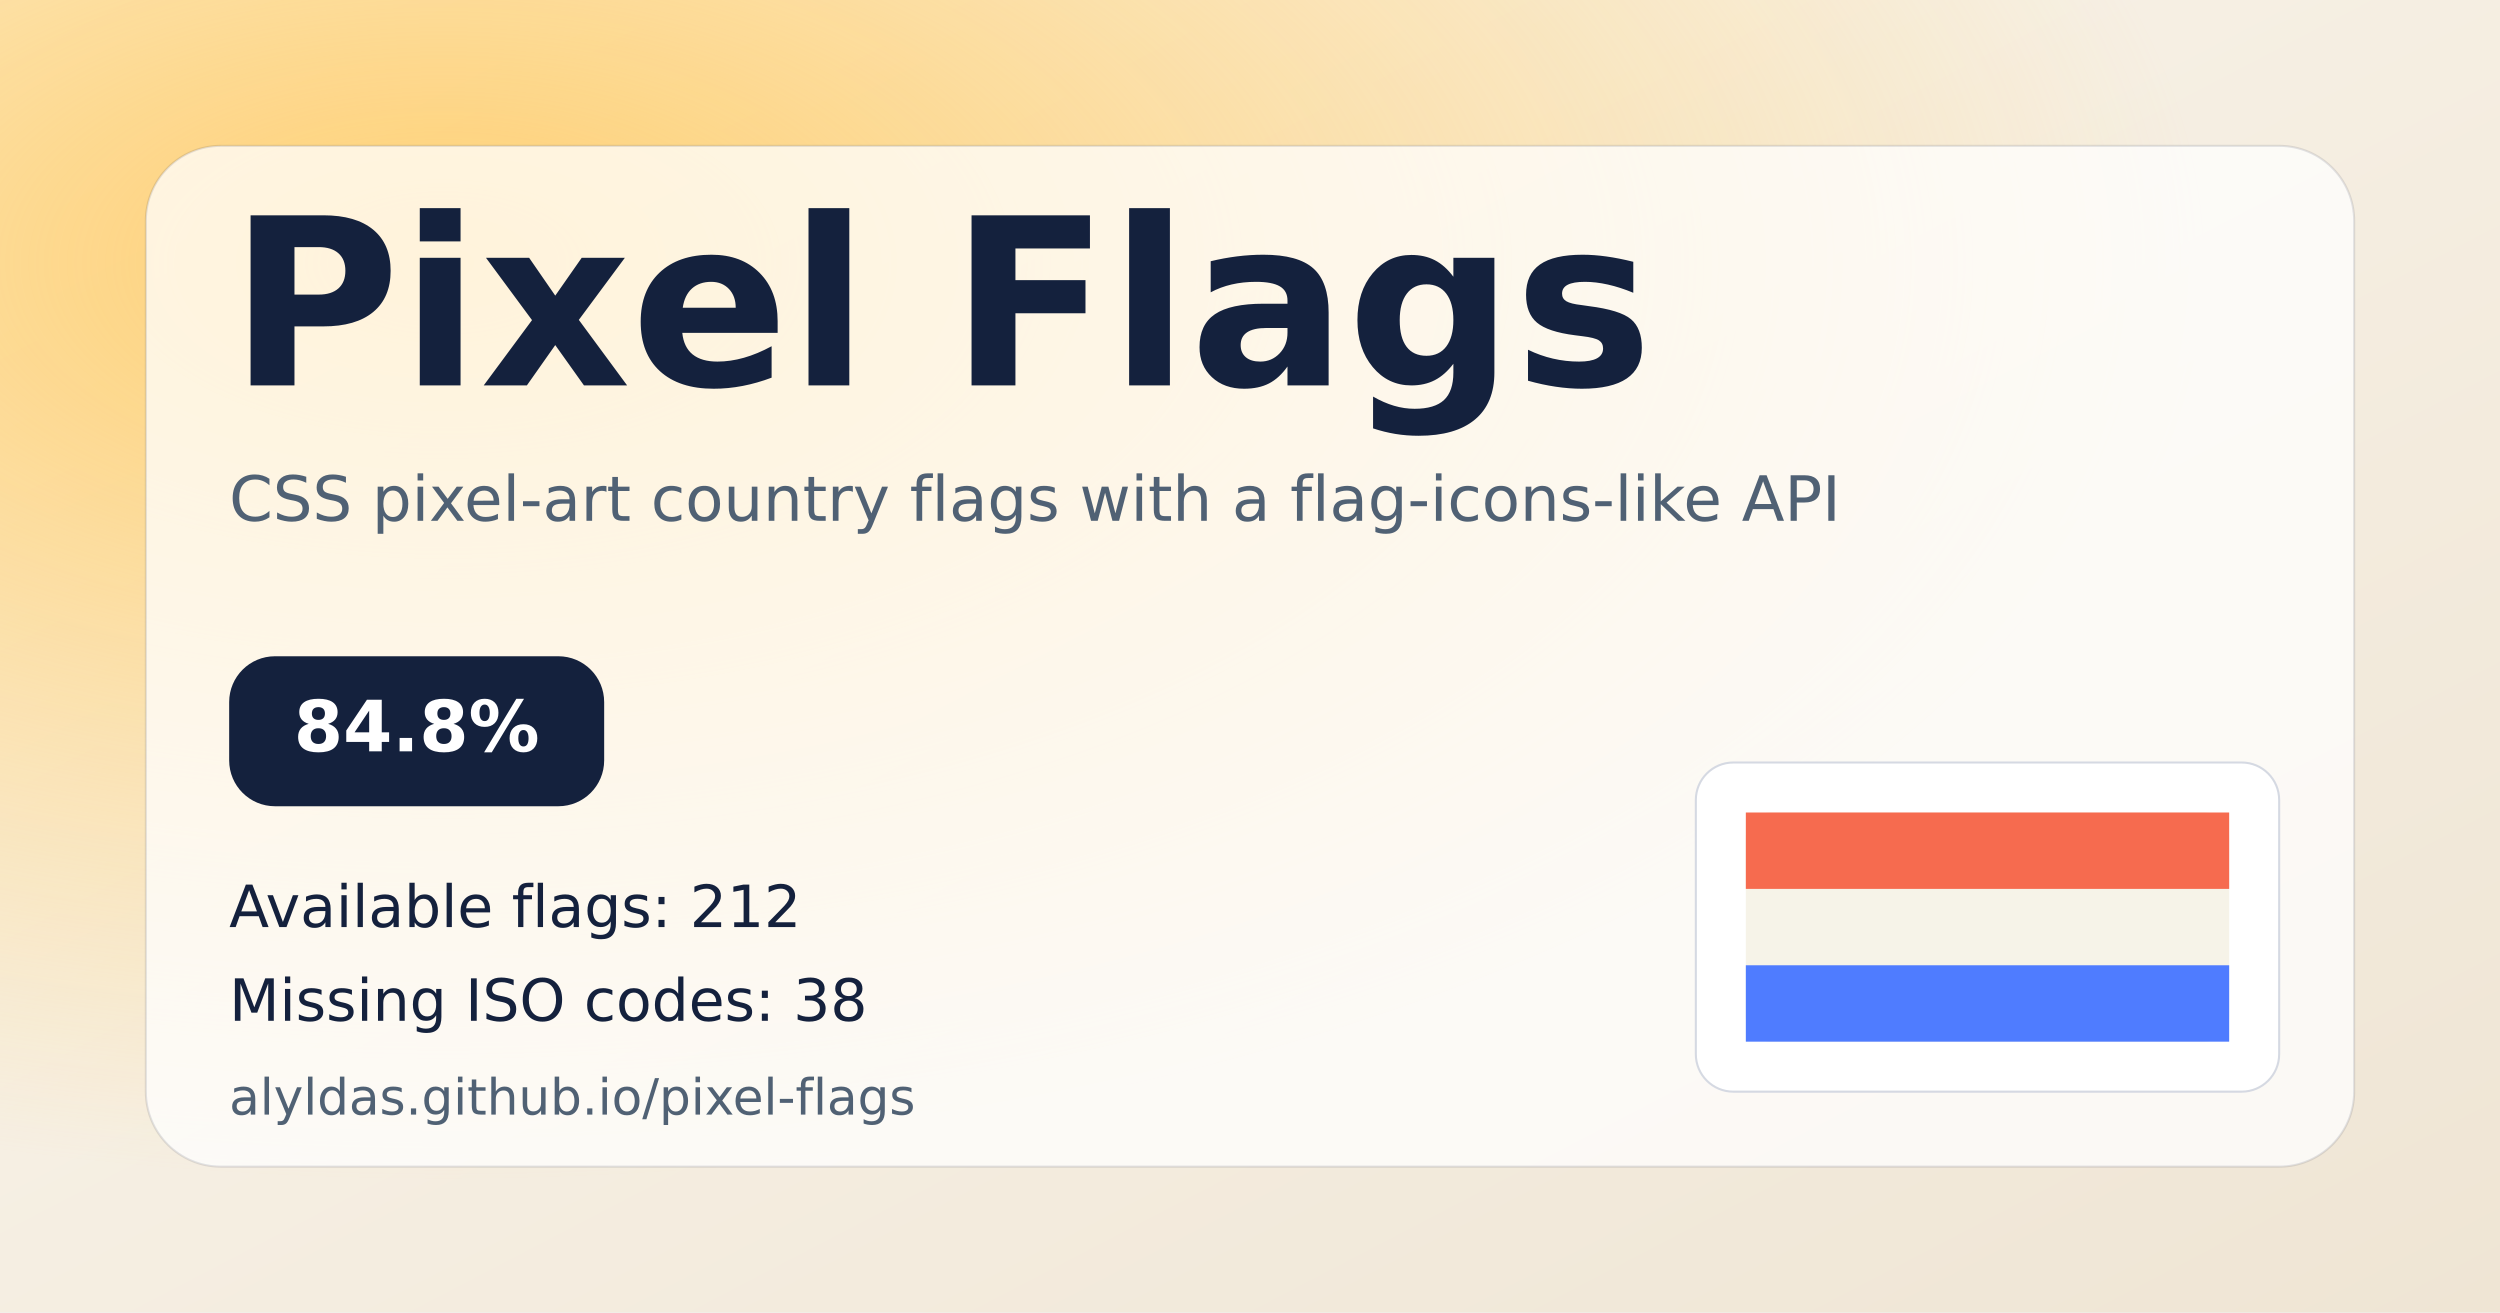
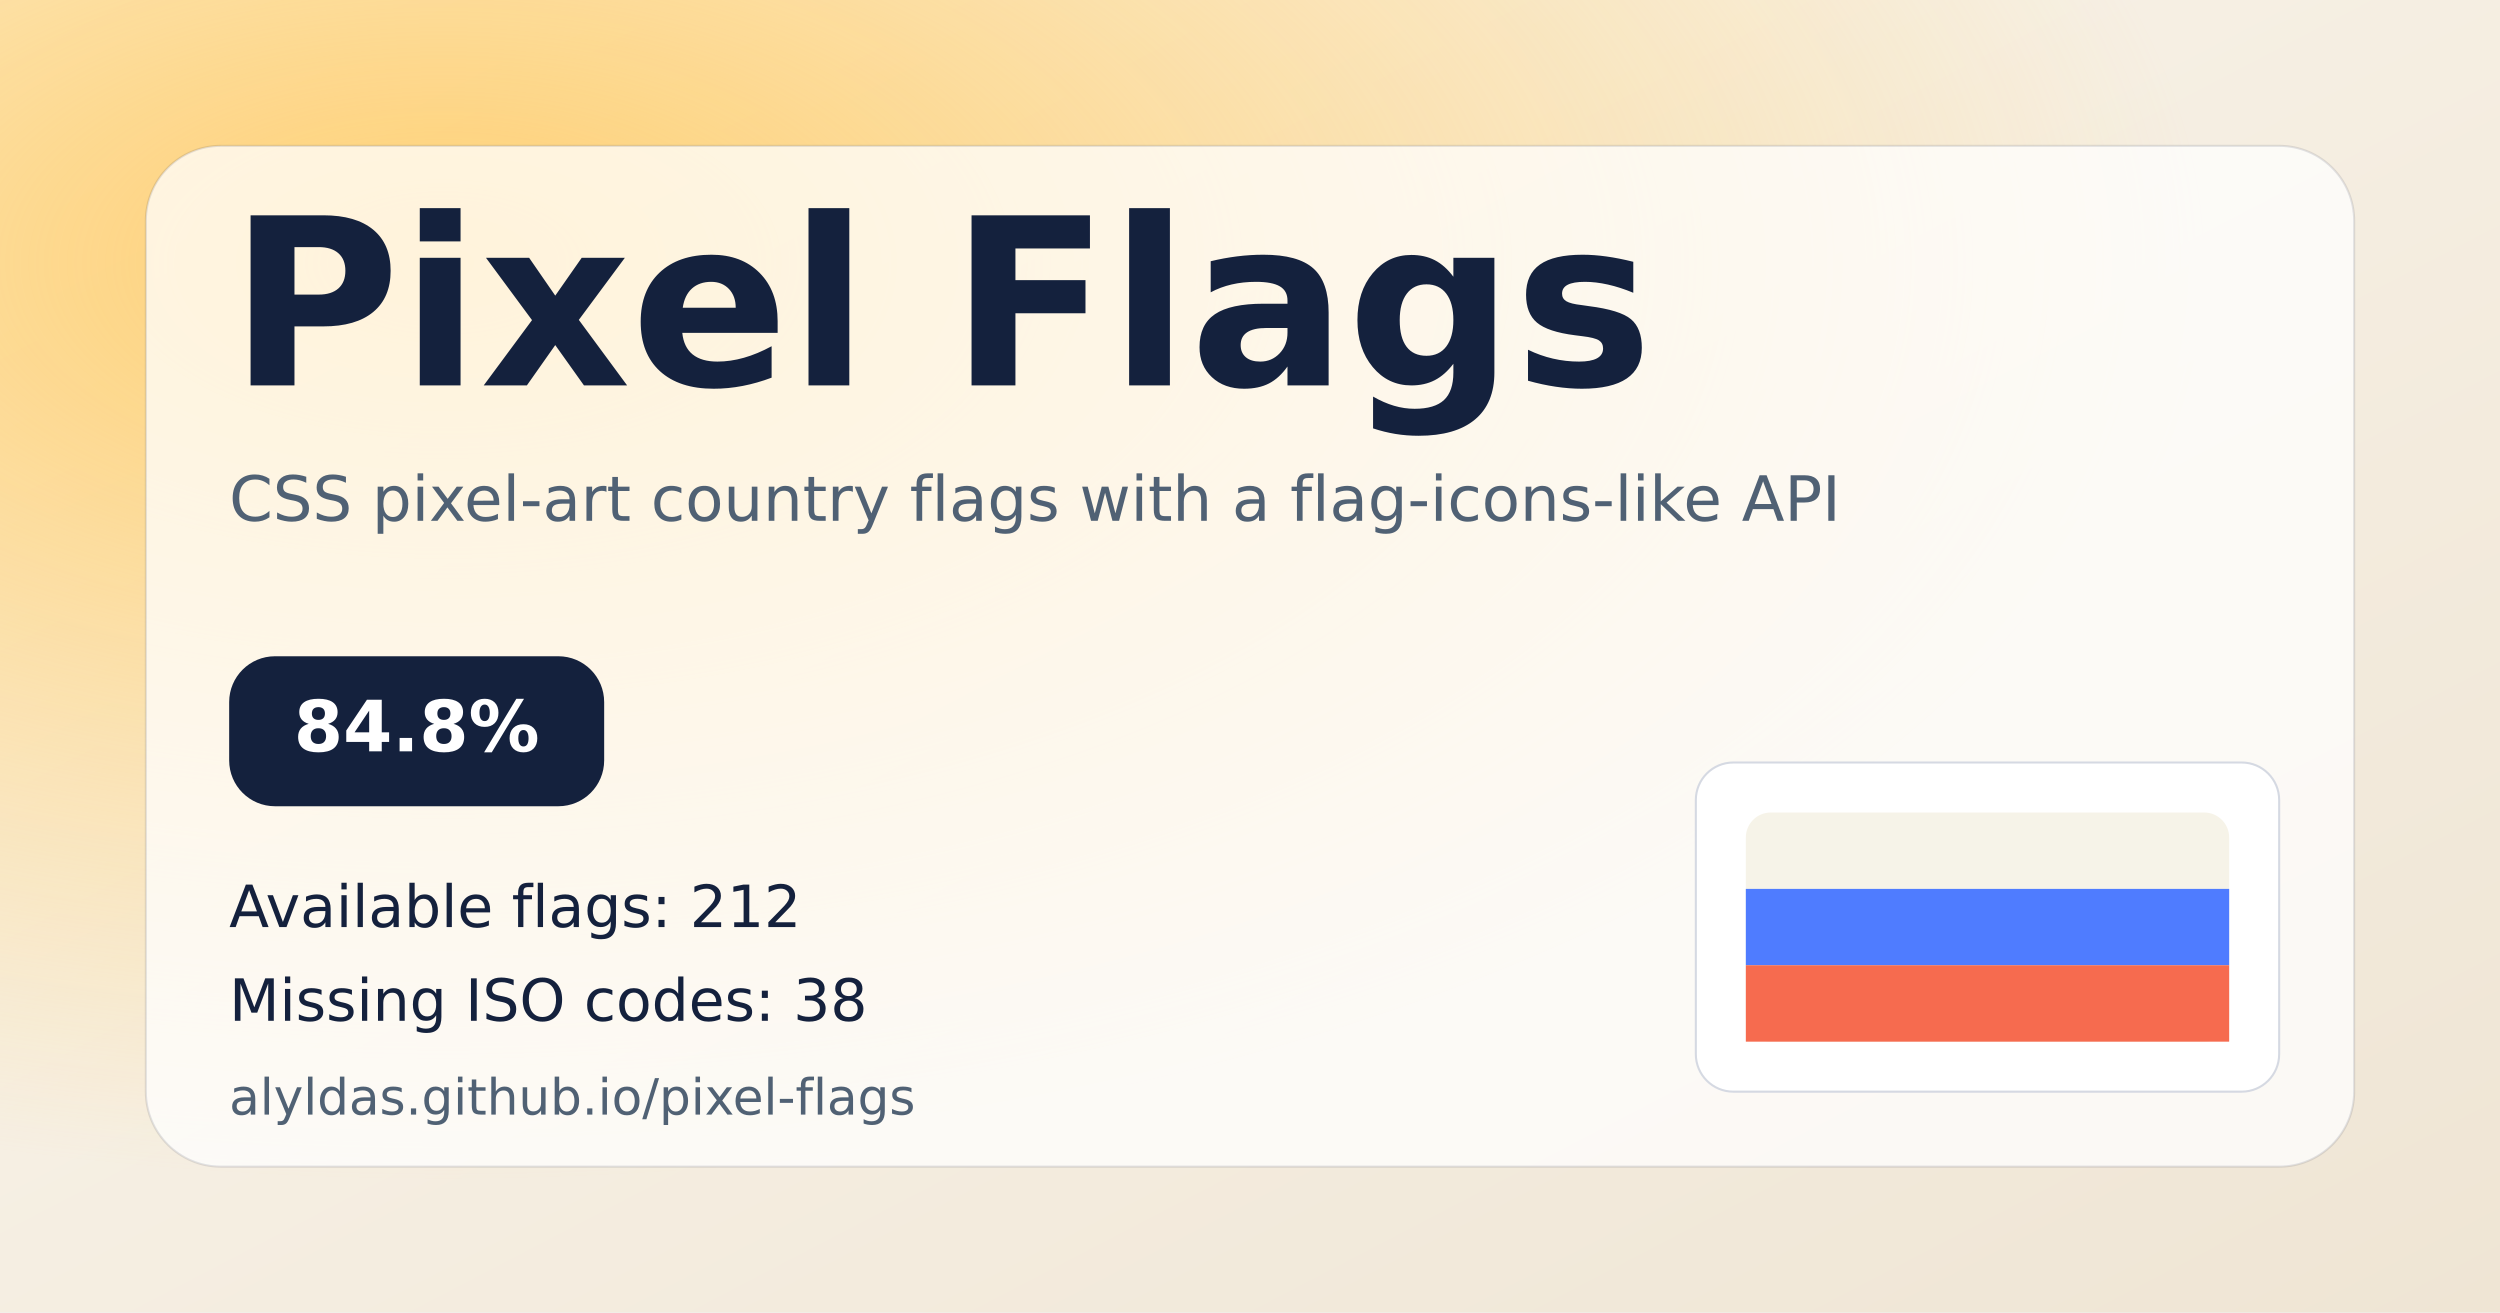
<svg xmlns="http://www.w3.org/2000/svg" width="1200" height="630" viewBox="0 0 1200 630" role="img" aria-label="Pixel Flags 84.8% ISO coverage}">
  <defs>
    <linearGradient id="bg" x1="0" y1="0" x2="1" y2="1">
      <stop offset="0%" stop-color="#fbf7ef" />
      <stop offset="100%" stop-color="#efe5d4" />
    </linearGradient>
    <radialGradient id="sun" cx="0.18" cy="0.2" r="0.7">
      <stop offset="0%" stop-color="#ffcc66" stop-opacity="0.9" />
      <stop offset="100%" stop-color="#ffcc66" stop-opacity="0" />
    </radialGradient>
  </defs>
  <rect width="1200" height="630" fill="url(#bg)" />
  <rect width="1200" height="630" fill="url(#sun)" />
  <rect x="70" y="70" width="1060" height="490" rx="36" fill="rgba(255,255,255,0.74)" stroke="rgba(20,33,61,0.12)" />
  <text x="110" y="185" fill="#14213d" font-family="DejaVu Sans, Liberation Sans, Arial, Helvetica, sans-serif" font-size="112" font-weight="800">Pixel Flags</text>
  <text x="110" y="250" fill="#506174" font-family="DejaVu Sans, Liberation Sans, Arial, Helvetica, sans-serif" font-size="30">CSS pixel-art country flags with a flag-icons-like API</text>
  <g transform="translate(110 315)">
    <rect width="180" height="72" rx="22" fill="#14213d" />
    <text x="90" y="36" text-anchor="middle" dominant-baseline="middle" fill="#ffffff" font-family="DejaVu Sans, Liberation Sans, Arial, Helvetica, sans-serif" font-size="34" font-weight="700">84.8%</text>
  </g>
  <text x="110" y="445" fill="#14213d" font-family="DejaVu Sans, Liberation Sans, Arial, Helvetica, sans-serif" font-size="28">Available flags: 212</text>
  <text x="110" y="490" fill="#14213d" font-family="DejaVu Sans, Liberation Sans, Arial, Helvetica, sans-serif" font-size="28">Missing ISO codes: 38</text>
  <text x="110" y="535" fill="#506174" font-family="DejaVu Sans, Liberation Sans, Arial, Helvetica, sans-serif" font-size="24">alyldas.github.io/pixel-flags</text>
  <g transform="translate(814 366)">
    <rect x="0" y="0" width="280" height="158" rx="18" fill="#ffffff" stroke="#d5d9e2" />
    <rect x="24" y="24" width="232" height="110" rx="12" fill="#f6f3e8" />
-     <rect x="24" y="24" width="232" height="36.67" fill="#f66b4f" />
-     <rect x="24" y="97.33" width="232" height="36.67" fill="#4f7cff" />
+     <rect x="24" y="60.67" width="232" height="36.66" fill="#4f7cff" />
+     <rect x="24" y="97.33" width="232" height="36.67" fill="#f66b4f" />
  </g>
</svg>
